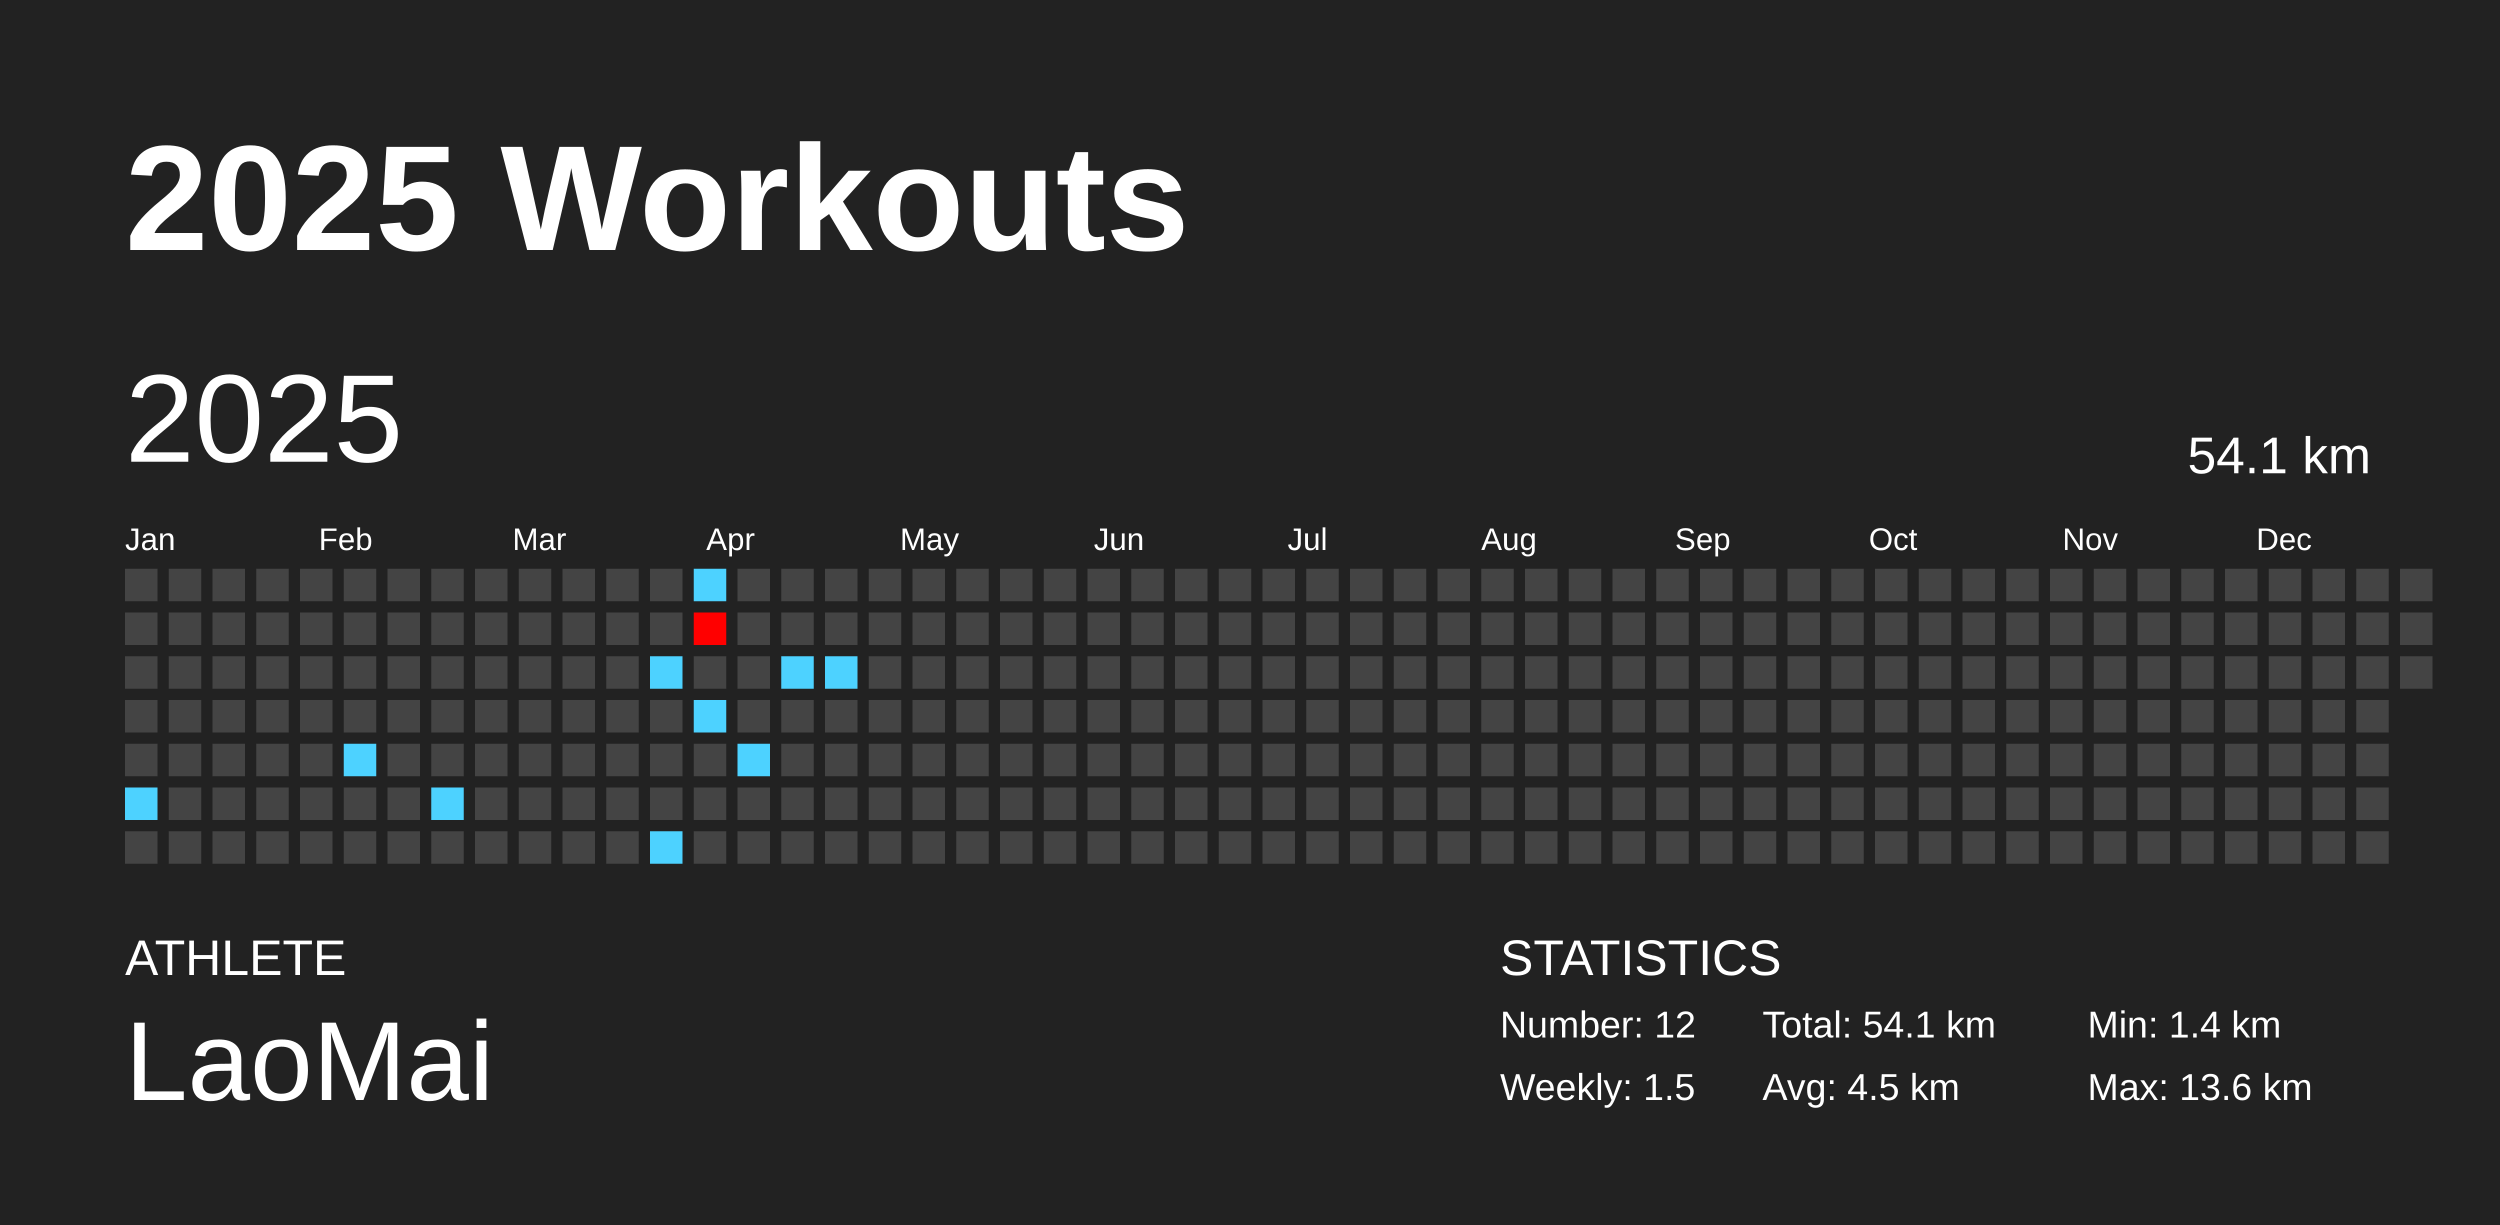
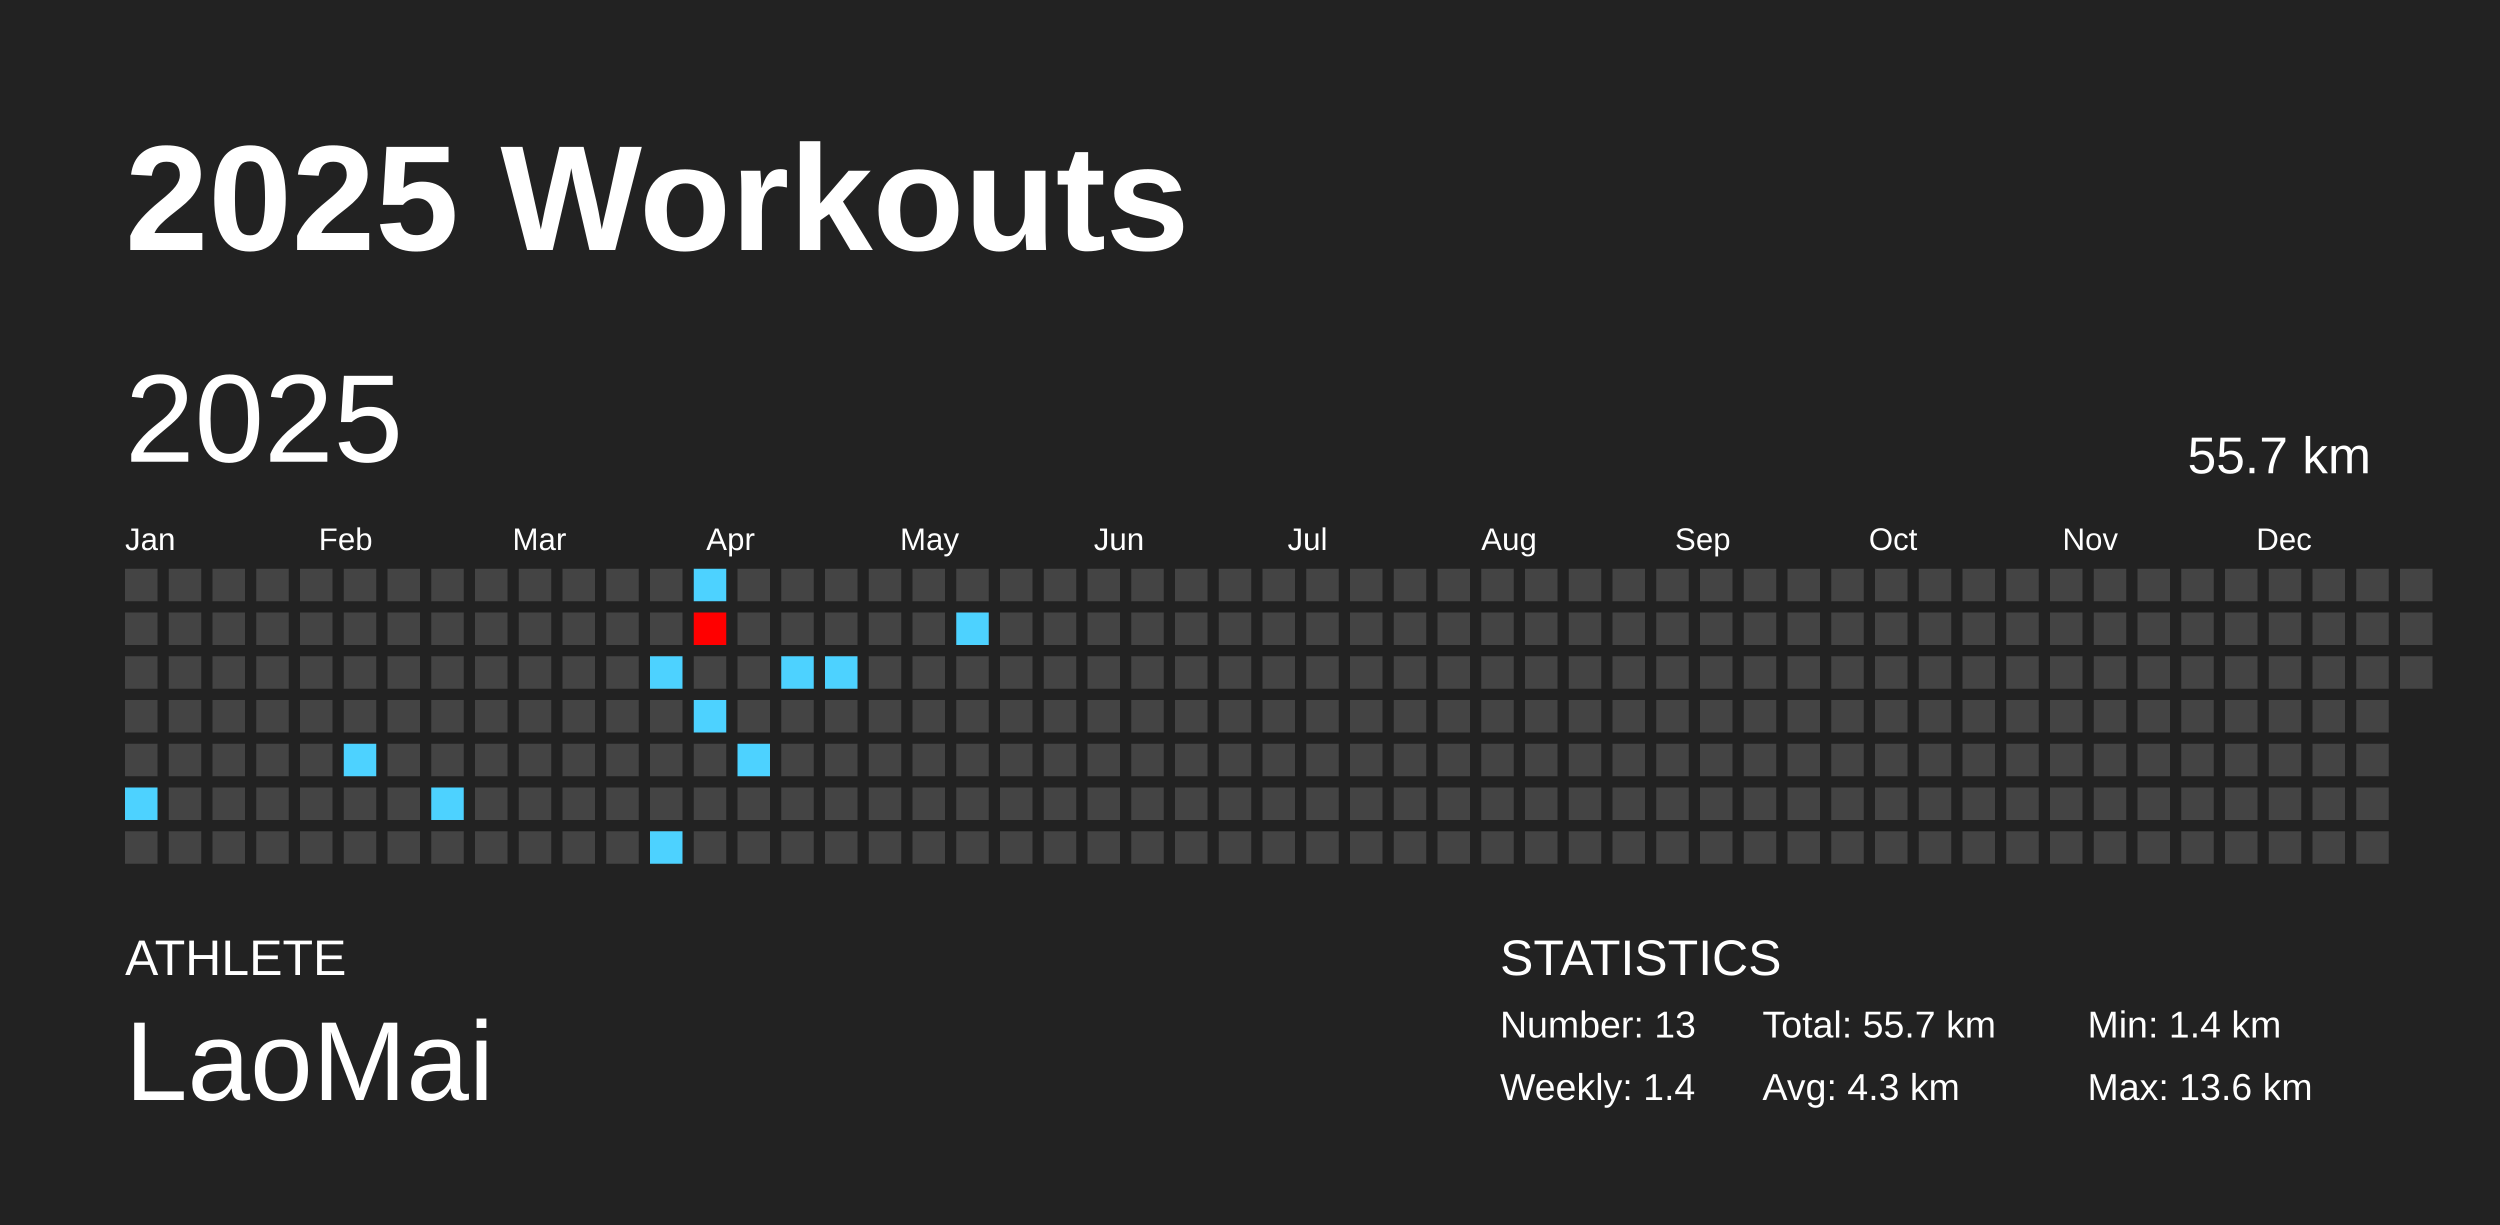
<svg xmlns="http://www.w3.org/2000/svg" baseProfile="full" height="98mm" version="1.1" viewBox="0,0,200,98" width="200mm">
  <defs />
  <rect fill="#222222" height="98" width="200" x="0" y="0" />
  <text fill="#FFFFFF" style="font-size:12px; font-family:Arial; font-weight:bold;" x="10" y="20">2025 Workouts</text>
  <text fill="#FFFFFF" style="font-size:4px; font-family:Arial" x="10" y="78">ATHLETE</text>
  <text fill="#FFFFFF" style="font-size:9px; font-family:Arial" x="10" y="88">LaoMai</text>
  <text fill="#FFFFFF" style="font-size:4px; font-family:Arial" x="120" y="78">STATISTICS</text>
-   <text fill="#FFFFFF" style="font-size:3px; font-family:Arial" x="120" y="83">Number: 12</text>
-   <text fill="#FFFFFF" style="font-size:3px; font-family:Arial" x="120" y="88">Weekly: 1.5</text>
-   <text fill="#FFFFFF" style="font-size:3px; font-family:Arial" x="141" y="83">Total: 54.1 km</text>
-   <text fill="#FFFFFF" style="font-size:3px; font-family:Arial" x="141" y="88">Avg: 4.5 km</text>
+   <text fill="#FFFFFF" style="font-size:3px; font-family:Arial" x="120" y="83">Number: 13</text>
+   <text fill="#FFFFFF" style="font-size:3px; font-family:Arial" x="120" y="88">Weekly: 1.4</text>
+   <text fill="#FFFFFF" style="font-size:3px; font-family:Arial" x="141" y="83">Total: 55.7 km</text>
+   <text fill="#FFFFFF" style="font-size:3px; font-family:Arial" x="141" y="88">Avg: 4.3 km</text>
  <text fill="#FFFFFF" style="font-size:3px; font-family:Arial" x="167" y="83">Min: 1.4 km</text>
  <text fill="#FFFFFF" style="font-size:3px; font-family:Arial" x="167" y="88">Max: 13.6 km</text>
  <text dominant-baseline="hanging" fill="#FFFFFF" style="font-size:10.0px; font-family:Arial;" x="10" y="30">2025</text>
-   <text dominant-baseline="hanging" fill="#FFFFFF" style="font-size:4.125px; font-family:Arial;" x="175" y="35">54.1 km</text>
+   <text dominant-baseline="hanging" fill="#FFFFFF" style="font-size:4.125px; font-family:Arial;" x="175" y="35">55.7 km</text>
  <text fill="#FFFFFF" style="font-size:2.5px; font-family:Arial" x="10.0" y="44">Jan</text>
  <text fill="#FFFFFF" style="font-size:2.5px; font-family:Arial" x="25.5" y="44">Feb</text>
  <text fill="#FFFFFF" style="font-size:2.5px; font-family:Arial" x="41.0" y="44">Mar</text>
  <text fill="#FFFFFF" style="font-size:2.5px; font-family:Arial" x="56.5" y="44">Apr</text>
  <text fill="#FFFFFF" style="font-size:2.5px; font-family:Arial" x="72.0" y="44">May</text>
  <text fill="#FFFFFF" style="font-size:2.5px; font-family:Arial" x="87.5" y="44">Jun</text>
  <text fill="#FFFFFF" style="font-size:2.5px; font-family:Arial" x="103.0" y="44">Jul</text>
  <text fill="#FFFFFF" style="font-size:2.5px; font-family:Arial" x="118.5" y="44">Aug</text>
  <text fill="#FFFFFF" style="font-size:2.5px; font-family:Arial" x="134.0" y="44">Sep</text>
  <text fill="#FFFFFF" style="font-size:2.5px; font-family:Arial" x="149.5" y="44">Oct</text>
  <text fill="#FFFFFF" style="font-size:2.5px; font-family:Arial" x="165.0" y="44">Nov</text>
  <text fill="#FFFFFF" style="font-size:2.5px; font-family:Arial" x="180.5" y="44">Dec</text>
  <rect fill="#444444" height="2.6" width="2.6" x="10.0" y="45.5" />
  <rect fill="#444444" height="2.6" width="2.6" x="10.0" y="49.0" />
  <rect fill="#444444" height="2.6" width="2.6" x="10.0" y="52.5" />
  <rect fill="#444444" height="2.6" width="2.6" x="10.0" y="56.0" />
  <rect fill="#444444" height="2.6" width="2.6" x="10.0" y="59.5" />
  <rect fill="#4dd2ff" height="2.6" width="2.6" x="10.0" y="63.0" />
  <rect fill="#444444" height="2.6" width="2.6" x="10.0" y="66.5" />
  <rect fill="#444444" height="2.6" width="2.6" x="13.5" y="45.5" />
  <rect fill="#444444" height="2.6" width="2.6" x="13.5" y="49.0" />
  <rect fill="#444444" height="2.6" width="2.6" x="13.5" y="52.5" />
  <rect fill="#444444" height="2.6" width="2.6" x="13.5" y="56.0" />
  <rect fill="#444444" height="2.6" width="2.6" x="13.5" y="59.5" />
  <rect fill="#444444" height="2.6" width="2.6" x="13.5" y="63.0" />
  <rect fill="#444444" height="2.6" width="2.6" x="13.5" y="66.5" />
  <rect fill="#444444" height="2.6" width="2.6" x="17.0" y="45.5" />
  <rect fill="#444444" height="2.6" width="2.6" x="17.0" y="49.0" />
  <rect fill="#444444" height="2.6" width="2.6" x="17.0" y="52.5" />
  <rect fill="#444444" height="2.6" width="2.6" x="17.0" y="56.0" />
  <rect fill="#444444" height="2.6" width="2.6" x="17.0" y="59.5" />
  <rect fill="#444444" height="2.6" width="2.6" x="17.0" y="63.0" />
  <rect fill="#444444" height="2.6" width="2.6" x="17.0" y="66.5" />
  <rect fill="#444444" height="2.6" width="2.6" x="20.5" y="45.5" />
  <rect fill="#444444" height="2.6" width="2.6" x="20.5" y="49.0" />
  <rect fill="#444444" height="2.6" width="2.6" x="20.5" y="52.5" />
  <rect fill="#444444" height="2.6" width="2.6" x="20.5" y="56.0" />
  <rect fill="#444444" height="2.6" width="2.6" x="20.5" y="59.5" />
  <rect fill="#444444" height="2.6" width="2.6" x="20.5" y="63.0" />
  <rect fill="#444444" height="2.6" width="2.6" x="20.5" y="66.5" />
  <rect fill="#444444" height="2.6" width="2.6" x="24.0" y="45.5" />
  <rect fill="#444444" height="2.6" width="2.6" x="24.0" y="49.0" />
  <rect fill="#444444" height="2.6" width="2.6" x="24.0" y="52.5" />
  <rect fill="#444444" height="2.6" width="2.6" x="24.0" y="56.0" />
  <rect fill="#444444" height="2.6" width="2.6" x="24.0" y="59.5" />
  <rect fill="#444444" height="2.6" width="2.6" x="24.0" y="63.0" />
  <rect fill="#444444" height="2.6" width="2.6" x="24.0" y="66.5" />
  <rect fill="#444444" height="2.6" width="2.6" x="27.5" y="45.5" />
  <rect fill="#444444" height="2.6" width="2.6" x="27.5" y="49.0" />
  <rect fill="#444444" height="2.6" width="2.6" x="27.5" y="52.5" />
  <rect fill="#444444" height="2.6" width="2.6" x="27.5" y="56.0" />
  <rect fill="#4dd2ff" height="2.6" width="2.6" x="27.5" y="59.5" />
  <rect fill="#444444" height="2.6" width="2.6" x="27.5" y="63.0" />
  <rect fill="#444444" height="2.6" width="2.6" x="27.5" y="66.5" />
  <rect fill="#444444" height="2.6" width="2.6" x="31.0" y="45.5" />
  <rect fill="#444444" height="2.6" width="2.6" x="31.0" y="49.0" />
  <rect fill="#444444" height="2.6" width="2.6" x="31.0" y="52.5" />
  <rect fill="#444444" height="2.6" width="2.6" x="31.0" y="56.0" />
  <rect fill="#444444" height="2.6" width="2.6" x="31.0" y="59.5" />
  <rect fill="#444444" height="2.6" width="2.6" x="31.0" y="63.0" />
  <rect fill="#444444" height="2.6" width="2.6" x="31.0" y="66.5" />
  <rect fill="#444444" height="2.6" width="2.6" x="34.5" y="45.5" />
  <rect fill="#444444" height="2.6" width="2.6" x="34.5" y="49.0" />
  <rect fill="#444444" height="2.6" width="2.6" x="34.5" y="52.5" />
  <rect fill="#444444" height="2.6" width="2.6" x="34.5" y="56.0" />
  <rect fill="#444444" height="2.6" width="2.6" x="34.5" y="59.5" />
  <rect fill="#4dd2ff" height="2.6" width="2.6" x="34.5" y="63.0" />
  <rect fill="#444444" height="2.6" width="2.6" x="34.5" y="66.5" />
  <rect fill="#444444" height="2.6" width="2.6" x="38.0" y="45.5" />
  <rect fill="#444444" height="2.6" width="2.6" x="38.0" y="49.0" />
  <rect fill="#444444" height="2.6" width="2.6" x="38.0" y="52.5" />
  <rect fill="#444444" height="2.6" width="2.6" x="38.0" y="56.0" />
  <rect fill="#444444" height="2.6" width="2.6" x="38.0" y="59.5" />
  <rect fill="#444444" height="2.6" width="2.6" x="38.0" y="63.0" />
  <rect fill="#444444" height="2.6" width="2.6" x="38.0" y="66.5" />
  <rect fill="#444444" height="2.6" width="2.6" x="41.5" y="45.5" />
  <rect fill="#444444" height="2.6" width="2.6" x="41.5" y="49.0" />
  <rect fill="#444444" height="2.6" width="2.6" x="41.5" y="52.5" />
  <rect fill="#444444" height="2.6" width="2.6" x="41.5" y="56.0" />
  <rect fill="#444444" height="2.6" width="2.6" x="41.5" y="59.5" />
  <rect fill="#444444" height="2.6" width="2.6" x="41.5" y="63.0" />
  <rect fill="#444444" height="2.6" width="2.6" x="41.5" y="66.5" />
  <rect fill="#444444" height="2.6" width="2.6" x="45.0" y="45.5" />
  <rect fill="#444444" height="2.6" width="2.6" x="45.0" y="49.0" />
  <rect fill="#444444" height="2.6" width="2.6" x="45.0" y="52.5" />
  <rect fill="#444444" height="2.6" width="2.6" x="45.0" y="56.0" />
  <rect fill="#444444" height="2.6" width="2.6" x="45.0" y="59.5" />
  <rect fill="#444444" height="2.6" width="2.6" x="45.0" y="63.0" />
  <rect fill="#444444" height="2.6" width="2.6" x="45.0" y="66.5" />
  <rect fill="#444444" height="2.6" width="2.6" x="48.5" y="45.5" />
  <rect fill="#444444" height="2.6" width="2.6" x="48.5" y="49.0" />
  <rect fill="#444444" height="2.6" width="2.6" x="48.5" y="52.5" />
  <rect fill="#444444" height="2.6" width="2.6" x="48.5" y="56.0" />
  <rect fill="#444444" height="2.6" width="2.6" x="48.5" y="59.5" />
  <rect fill="#444444" height="2.6" width="2.6" x="48.5" y="63.0" />
  <rect fill="#444444" height="2.6" width="2.6" x="48.5" y="66.5" />
  <rect fill="#444444" height="2.6" width="2.6" x="52.0" y="45.5" />
  <rect fill="#444444" height="2.6" width="2.6" x="52.0" y="49.0" />
  <rect fill="#4dd2ff" height="2.6" width="2.6" x="52.0" y="52.5" />
  <rect fill="#444444" height="2.6" width="2.6" x="52.0" y="56.0" />
  <rect fill="#444444" height="2.6" width="2.6" x="52.0" y="59.5" />
  <rect fill="#444444" height="2.6" width="2.6" x="52.0" y="63.0" />
  <rect fill="#4dd2ff" height="2.6" width="2.6" x="52.0" y="66.5" />
  <rect fill="#4dd2ff" height="2.6" width="2.6" x="55.5" y="45.5" />
  <rect fill="red" height="2.6" width="2.6" x="55.5" y="49.0" />
  <rect fill="#444444" height="2.6" width="2.6" x="55.5" y="52.5" />
  <rect fill="#4dd2ff" height="2.6" width="2.6" x="55.5" y="56.0" />
  <rect fill="#444444" height="2.6" width="2.6" x="55.5" y="59.5" />
  <rect fill="#444444" height="2.6" width="2.6" x="55.5" y="63.0" />
  <rect fill="#444444" height="2.6" width="2.6" x="55.5" y="66.5" />
  <rect fill="#444444" height="2.6" width="2.6" x="59.0" y="45.5" />
  <rect fill="#444444" height="2.6" width="2.6" x="59.0" y="49.0" />
  <rect fill="#444444" height="2.6" width="2.6" x="59.0" y="52.5" />
  <rect fill="#444444" height="2.6" width="2.6" x="59.0" y="56.0" />
  <rect fill="#4dd2ff" height="2.6" width="2.6" x="59.0" y="59.5" />
  <rect fill="#444444" height="2.6" width="2.6" x="59.0" y="63.0" />
  <rect fill="#444444" height="2.6" width="2.6" x="59.0" y="66.5" />
  <rect fill="#444444" height="2.6" width="2.6" x="62.5" y="45.5" />
  <rect fill="#444444" height="2.6" width="2.6" x="62.5" y="49.0" />
  <rect fill="#4dd2ff" height="2.6" width="2.6" x="62.5" y="52.5" />
  <rect fill="#444444" height="2.6" width="2.6" x="62.5" y="56.0" />
  <rect fill="#444444" height="2.6" width="2.6" x="62.5" y="59.5" />
  <rect fill="#444444" height="2.6" width="2.6" x="62.5" y="63.0" />
  <rect fill="#444444" height="2.6" width="2.6" x="62.5" y="66.5" />
  <rect fill="#444444" height="2.6" width="2.6" x="66.0" y="45.5" />
  <rect fill="#444444" height="2.6" width="2.6" x="66.0" y="49.0" />
  <rect fill="#4dd2ff" height="2.6" width="2.6" x="66.0" y="52.5" />
  <rect fill="#444444" height="2.6" width="2.6" x="66.0" y="56.0" />
  <rect fill="#444444" height="2.6" width="2.6" x="66.0" y="59.5" />
  <rect fill="#444444" height="2.6" width="2.6" x="66.0" y="63.0" />
  <rect fill="#444444" height="2.6" width="2.6" x="66.0" y="66.5" />
  <rect fill="#444444" height="2.6" width="2.6" x="69.5" y="45.5" />
  <rect fill="#444444" height="2.6" width="2.6" x="69.5" y="49.0" />
  <rect fill="#444444" height="2.6" width="2.6" x="69.5" y="52.5" />
  <rect fill="#444444" height="2.6" width="2.6" x="69.5" y="56.0" />
  <rect fill="#444444" height="2.6" width="2.6" x="69.5" y="59.5" />
  <rect fill="#444444" height="2.6" width="2.6" x="69.5" y="63.0" />
  <rect fill="#444444" height="2.6" width="2.6" x="69.5" y="66.5" />
  <rect fill="#444444" height="2.6" width="2.6" x="73.0" y="45.5" />
  <rect fill="#444444" height="2.6" width="2.6" x="73.0" y="49.0" />
  <rect fill="#444444" height="2.6" width="2.6" x="73.0" y="52.5" />
  <rect fill="#444444" height="2.6" width="2.6" x="73.0" y="56.0" />
  <rect fill="#444444" height="2.6" width="2.6" x="73.0" y="59.5" />
  <rect fill="#444444" height="2.6" width="2.6" x="73.0" y="63.0" />
  <rect fill="#444444" height="2.6" width="2.6" x="73.0" y="66.5" />
  <rect fill="#444444" height="2.6" width="2.6" x="76.5" y="45.5" />
-   <rect fill="#444444" height="2.6" width="2.6" x="76.5" y="49.0" />
+   <rect fill="#4dd2ff" height="2.6" width="2.6" x="76.5" y="49.0" />
  <rect fill="#444444" height="2.6" width="2.6" x="76.5" y="52.5" />
  <rect fill="#444444" height="2.6" width="2.6" x="76.5" y="56.0" />
  <rect fill="#444444" height="2.6" width="2.6" x="76.5" y="59.5" />
  <rect fill="#444444" height="2.6" width="2.6" x="76.5" y="63.0" />
  <rect fill="#444444" height="2.6" width="2.6" x="76.5" y="66.5" />
  <rect fill="#444444" height="2.6" width="2.6" x="80.0" y="45.5" />
  <rect fill="#444444" height="2.6" width="2.6" x="80.0" y="49.0" />
  <rect fill="#444444" height="2.6" width="2.6" x="80.0" y="52.5" />
  <rect fill="#444444" height="2.6" width="2.6" x="80.0" y="56.0" />
  <rect fill="#444444" height="2.6" width="2.6" x="80.0" y="59.5" />
  <rect fill="#444444" height="2.6" width="2.6" x="80.0" y="63.0" />
  <rect fill="#444444" height="2.6" width="2.6" x="80.0" y="66.5" />
  <rect fill="#444444" height="2.6" width="2.6" x="83.5" y="45.5" />
  <rect fill="#444444" height="2.6" width="2.6" x="83.5" y="49.0" />
  <rect fill="#444444" height="2.6" width="2.6" x="83.5" y="52.5" />
  <rect fill="#444444" height="2.6" width="2.6" x="83.5" y="56.0" />
  <rect fill="#444444" height="2.6" width="2.6" x="83.5" y="59.5" />
  <rect fill="#444444" height="2.6" width="2.6" x="83.5" y="63.0" />
  <rect fill="#444444" height="2.6" width="2.6" x="83.5" y="66.5" />
  <rect fill="#444444" height="2.6" width="2.6" x="87.0" y="45.5" />
  <rect fill="#444444" height="2.6" width="2.6" x="87.0" y="49.0" />
  <rect fill="#444444" height="2.6" width="2.6" x="87.0" y="52.5" />
  <rect fill="#444444" height="2.6" width="2.6" x="87.0" y="56.0" />
  <rect fill="#444444" height="2.6" width="2.6" x="87.0" y="59.5" />
  <rect fill="#444444" height="2.6" width="2.6" x="87.0" y="63.0" />
  <rect fill="#444444" height="2.6" width="2.6" x="87.0" y="66.5" />
  <rect fill="#444444" height="2.6" width="2.6" x="90.5" y="45.5" />
  <rect fill="#444444" height="2.6" width="2.6" x="90.5" y="49.0" />
  <rect fill="#444444" height="2.6" width="2.6" x="90.5" y="52.5" />
  <rect fill="#444444" height="2.6" width="2.6" x="90.5" y="56.0" />
  <rect fill="#444444" height="2.6" width="2.6" x="90.5" y="59.5" />
  <rect fill="#444444" height="2.6" width="2.6" x="90.5" y="63.0" />
  <rect fill="#444444" height="2.6" width="2.6" x="90.5" y="66.5" />
  <rect fill="#444444" height="2.6" width="2.6" x="94.0" y="45.5" />
  <rect fill="#444444" height="2.6" width="2.6" x="94.0" y="49.0" />
  <rect fill="#444444" height="2.6" width="2.6" x="94.0" y="52.5" />
  <rect fill="#444444" height="2.6" width="2.6" x="94.0" y="56.0" />
  <rect fill="#444444" height="2.6" width="2.6" x="94.0" y="59.5" />
  <rect fill="#444444" height="2.6" width="2.6" x="94.0" y="63.0" />
  <rect fill="#444444" height="2.6" width="2.6" x="94.0" y="66.5" />
  <rect fill="#444444" height="2.6" width="2.6" x="97.5" y="45.5" />
  <rect fill="#444444" height="2.6" width="2.6" x="97.5" y="49.0" />
  <rect fill="#444444" height="2.6" width="2.6" x="97.5" y="52.5" />
  <rect fill="#444444" height="2.6" width="2.6" x="97.5" y="56.0" />
  <rect fill="#444444" height="2.6" width="2.6" x="97.5" y="59.5" />
  <rect fill="#444444" height="2.6" width="2.6" x="97.5" y="63.0" />
  <rect fill="#444444" height="2.6" width="2.6" x="97.5" y="66.5" />
  <rect fill="#444444" height="2.6" width="2.6" x="101.0" y="45.5" />
  <rect fill="#444444" height="2.6" width="2.6" x="101.0" y="49.0" />
  <rect fill="#444444" height="2.6" width="2.6" x="101.0" y="52.5" />
  <rect fill="#444444" height="2.6" width="2.6" x="101.0" y="56.0" />
  <rect fill="#444444" height="2.6" width="2.6" x="101.0" y="59.5" />
  <rect fill="#444444" height="2.6" width="2.6" x="101.0" y="63.0" />
  <rect fill="#444444" height="2.6" width="2.6" x="101.0" y="66.5" />
  <rect fill="#444444" height="2.6" width="2.6" x="104.5" y="45.5" />
  <rect fill="#444444" height="2.6" width="2.6" x="104.5" y="49.0" />
  <rect fill="#444444" height="2.6" width="2.6" x="104.5" y="52.5" />
  <rect fill="#444444" height="2.6" width="2.6" x="104.5" y="56.0" />
  <rect fill="#444444" height="2.6" width="2.6" x="104.5" y="59.5" />
  <rect fill="#444444" height="2.6" width="2.6" x="104.5" y="63.0" />
  <rect fill="#444444" height="2.6" width="2.6" x="104.5" y="66.5" />
  <rect fill="#444444" height="2.6" width="2.6" x="108.0" y="45.5" />
  <rect fill="#444444" height="2.6" width="2.6" x="108.0" y="49.0" />
  <rect fill="#444444" height="2.6" width="2.6" x="108.0" y="52.5" />
  <rect fill="#444444" height="2.6" width="2.6" x="108.0" y="56.0" />
  <rect fill="#444444" height="2.6" width="2.6" x="108.0" y="59.5" />
  <rect fill="#444444" height="2.6" width="2.6" x="108.0" y="63.0" />
  <rect fill="#444444" height="2.6" width="2.6" x="108.0" y="66.5" />
  <rect fill="#444444" height="2.6" width="2.6" x="111.5" y="45.5" />
  <rect fill="#444444" height="2.6" width="2.6" x="111.5" y="49.0" />
  <rect fill="#444444" height="2.6" width="2.6" x="111.5" y="52.5" />
  <rect fill="#444444" height="2.6" width="2.6" x="111.5" y="56.0" />
  <rect fill="#444444" height="2.6" width="2.6" x="111.5" y="59.5" />
  <rect fill="#444444" height="2.6" width="2.6" x="111.5" y="63.0" />
  <rect fill="#444444" height="2.6" width="2.6" x="111.5" y="66.5" />
  <rect fill="#444444" height="2.6" width="2.6" x="115.0" y="45.5" />
  <rect fill="#444444" height="2.6" width="2.6" x="115.0" y="49.0" />
  <rect fill="#444444" height="2.6" width="2.6" x="115.0" y="52.5" />
  <rect fill="#444444" height="2.6" width="2.6" x="115.0" y="56.0" />
  <rect fill="#444444" height="2.6" width="2.6" x="115.0" y="59.5" />
  <rect fill="#444444" height="2.6" width="2.6" x="115.0" y="63.0" />
  <rect fill="#444444" height="2.6" width="2.6" x="115.0" y="66.5" />
  <rect fill="#444444" height="2.6" width="2.6" x="118.5" y="45.5" />
  <rect fill="#444444" height="2.6" width="2.6" x="118.5" y="49.0" />
  <rect fill="#444444" height="2.6" width="2.6" x="118.5" y="52.5" />
  <rect fill="#444444" height="2.6" width="2.6" x="118.5" y="56.0" />
  <rect fill="#444444" height="2.6" width="2.6" x="118.5" y="59.5" />
  <rect fill="#444444" height="2.6" width="2.6" x="118.5" y="63.0" />
  <rect fill="#444444" height="2.6" width="2.6" x="118.5" y="66.5" />
  <rect fill="#444444" height="2.6" width="2.6" x="122.0" y="45.5" />
  <rect fill="#444444" height="2.6" width="2.6" x="122.0" y="49.0" />
  <rect fill="#444444" height="2.6" width="2.6" x="122.0" y="52.5" />
  <rect fill="#444444" height="2.6" width="2.6" x="122.0" y="56.0" />
  <rect fill="#444444" height="2.6" width="2.6" x="122.0" y="59.5" />
  <rect fill="#444444" height="2.6" width="2.6" x="122.0" y="63.0" />
  <rect fill="#444444" height="2.6" width="2.6" x="122.0" y="66.5" />
  <rect fill="#444444" height="2.6" width="2.6" x="125.5" y="45.5" />
  <rect fill="#444444" height="2.6" width="2.6" x="125.5" y="49.0" />
  <rect fill="#444444" height="2.6" width="2.6" x="125.5" y="52.5" />
  <rect fill="#444444" height="2.6" width="2.6" x="125.5" y="56.0" />
  <rect fill="#444444" height="2.6" width="2.6" x="125.5" y="59.5" />
  <rect fill="#444444" height="2.6" width="2.6" x="125.5" y="63.0" />
  <rect fill="#444444" height="2.6" width="2.6" x="125.5" y="66.5" />
  <rect fill="#444444" height="2.6" width="2.6" x="129.0" y="45.5" />
  <rect fill="#444444" height="2.6" width="2.6" x="129.0" y="49.0" />
  <rect fill="#444444" height="2.6" width="2.6" x="129.0" y="52.5" />
  <rect fill="#444444" height="2.6" width="2.6" x="129.0" y="56.0" />
  <rect fill="#444444" height="2.6" width="2.6" x="129.0" y="59.5" />
  <rect fill="#444444" height="2.6" width="2.6" x="129.0" y="63.0" />
  <rect fill="#444444" height="2.6" width="2.6" x="129.0" y="66.5" />
  <rect fill="#444444" height="2.6" width="2.6" x="132.5" y="45.5" />
  <rect fill="#444444" height="2.6" width="2.6" x="132.5" y="49.0" />
  <rect fill="#444444" height="2.6" width="2.6" x="132.5" y="52.5" />
  <rect fill="#444444" height="2.6" width="2.6" x="132.5" y="56.0" />
  <rect fill="#444444" height="2.6" width="2.6" x="132.5" y="59.5" />
  <rect fill="#444444" height="2.6" width="2.6" x="132.5" y="63.0" />
  <rect fill="#444444" height="2.6" width="2.6" x="132.5" y="66.5" />
  <rect fill="#444444" height="2.6" width="2.6" x="136.0" y="45.5" />
  <rect fill="#444444" height="2.6" width="2.6" x="136.0" y="49.0" />
  <rect fill="#444444" height="2.6" width="2.6" x="136.0" y="52.5" />
  <rect fill="#444444" height="2.6" width="2.6" x="136.0" y="56.0" />
  <rect fill="#444444" height="2.6" width="2.6" x="136.0" y="59.5" />
  <rect fill="#444444" height="2.6" width="2.6" x="136.0" y="63.0" />
  <rect fill="#444444" height="2.6" width="2.6" x="136.0" y="66.5" />
  <rect fill="#444444" height="2.6" width="2.6" x="139.5" y="45.5" />
  <rect fill="#444444" height="2.6" width="2.6" x="139.5" y="49.0" />
  <rect fill="#444444" height="2.6" width="2.6" x="139.5" y="52.5" />
  <rect fill="#444444" height="2.6" width="2.6" x="139.5" y="56.0" />
  <rect fill="#444444" height="2.6" width="2.6" x="139.5" y="59.5" />
  <rect fill="#444444" height="2.6" width="2.6" x="139.5" y="63.0" />
  <rect fill="#444444" height="2.6" width="2.6" x="139.5" y="66.5" />
  <rect fill="#444444" height="2.6" width="2.6" x="143.0" y="45.5" />
  <rect fill="#444444" height="2.6" width="2.6" x="143.0" y="49.0" />
  <rect fill="#444444" height="2.6" width="2.6" x="143.0" y="52.5" />
  <rect fill="#444444" height="2.6" width="2.6" x="143.0" y="56.0" />
  <rect fill="#444444" height="2.6" width="2.6" x="143.0" y="59.5" />
  <rect fill="#444444" height="2.6" width="2.6" x="143.0" y="63.0" />
  <rect fill="#444444" height="2.6" width="2.6" x="143.0" y="66.5" />
  <rect fill="#444444" height="2.6" width="2.6" x="146.5" y="45.5" />
  <rect fill="#444444" height="2.6" width="2.6" x="146.5" y="49.0" />
  <rect fill="#444444" height="2.6" width="2.6" x="146.5" y="52.5" />
  <rect fill="#444444" height="2.6" width="2.6" x="146.5" y="56.0" />
  <rect fill="#444444" height="2.6" width="2.6" x="146.5" y="59.5" />
  <rect fill="#444444" height="2.6" width="2.6" x="146.5" y="63.0" />
  <rect fill="#444444" height="2.6" width="2.6" x="146.5" y="66.5" />
  <rect fill="#444444" height="2.6" width="2.6" x="150.0" y="45.5" />
  <rect fill="#444444" height="2.6" width="2.6" x="150.0" y="49.0" />
  <rect fill="#444444" height="2.6" width="2.6" x="150.0" y="52.5" />
  <rect fill="#444444" height="2.6" width="2.6" x="150.0" y="56.0" />
  <rect fill="#444444" height="2.6" width="2.6" x="150.0" y="59.5" />
  <rect fill="#444444" height="2.6" width="2.6" x="150.0" y="63.0" />
  <rect fill="#444444" height="2.6" width="2.6" x="150.0" y="66.5" />
  <rect fill="#444444" height="2.6" width="2.6" x="153.5" y="45.5" />
  <rect fill="#444444" height="2.6" width="2.6" x="153.5" y="49.0" />
  <rect fill="#444444" height="2.6" width="2.6" x="153.5" y="52.5" />
  <rect fill="#444444" height="2.6" width="2.6" x="153.5" y="56.0" />
  <rect fill="#444444" height="2.6" width="2.6" x="153.5" y="59.5" />
  <rect fill="#444444" height="2.6" width="2.6" x="153.5" y="63.0" />
  <rect fill="#444444" height="2.6" width="2.6" x="153.5" y="66.5" />
  <rect fill="#444444" height="2.6" width="2.6" x="157.0" y="45.5" />
  <rect fill="#444444" height="2.6" width="2.6" x="157.0" y="49.0" />
  <rect fill="#444444" height="2.6" width="2.6" x="157.0" y="52.5" />
  <rect fill="#444444" height="2.6" width="2.6" x="157.0" y="56.0" />
  <rect fill="#444444" height="2.6" width="2.6" x="157.0" y="59.5" />
  <rect fill="#444444" height="2.6" width="2.6" x="157.0" y="63.0" />
  <rect fill="#444444" height="2.6" width="2.6" x="157.0" y="66.5" />
  <rect fill="#444444" height="2.6" width="2.6" x="160.5" y="45.5" />
  <rect fill="#444444" height="2.6" width="2.6" x="160.5" y="49.0" />
  <rect fill="#444444" height="2.6" width="2.6" x="160.5" y="52.5" />
  <rect fill="#444444" height="2.6" width="2.6" x="160.5" y="56.0" />
  <rect fill="#444444" height="2.6" width="2.6" x="160.5" y="59.5" />
  <rect fill="#444444" height="2.6" width="2.6" x="160.5" y="63.0" />
  <rect fill="#444444" height="2.6" width="2.6" x="160.5" y="66.5" />
  <rect fill="#444444" height="2.6" width="2.6" x="164.0" y="45.5" />
  <rect fill="#444444" height="2.6" width="2.6" x="164.0" y="49.0" />
  <rect fill="#444444" height="2.6" width="2.6" x="164.0" y="52.5" />
  <rect fill="#444444" height="2.6" width="2.6" x="164.0" y="56.0" />
  <rect fill="#444444" height="2.6" width="2.6" x="164.0" y="59.5" />
  <rect fill="#444444" height="2.6" width="2.6" x="164.0" y="63.0" />
  <rect fill="#444444" height="2.6" width="2.6" x="164.0" y="66.5" />
  <rect fill="#444444" height="2.6" width="2.6" x="167.5" y="45.5" />
  <rect fill="#444444" height="2.6" width="2.6" x="167.5" y="49.0" />
  <rect fill="#444444" height="2.6" width="2.6" x="167.5" y="52.5" />
  <rect fill="#444444" height="2.6" width="2.6" x="167.5" y="56.0" />
  <rect fill="#444444" height="2.6" width="2.6" x="167.5" y="59.5" />
  <rect fill="#444444" height="2.6" width="2.6" x="167.5" y="63.0" />
  <rect fill="#444444" height="2.6" width="2.6" x="167.5" y="66.5" />
  <rect fill="#444444" height="2.6" width="2.6" x="171.0" y="45.5" />
  <rect fill="#444444" height="2.6" width="2.6" x="171.0" y="49.0" />
  <rect fill="#444444" height="2.6" width="2.6" x="171.0" y="52.5" />
  <rect fill="#444444" height="2.6" width="2.6" x="171.0" y="56.0" />
  <rect fill="#444444" height="2.6" width="2.6" x="171.0" y="59.5" />
  <rect fill="#444444" height="2.6" width="2.6" x="171.0" y="63.0" />
  <rect fill="#444444" height="2.6" width="2.6" x="171.0" y="66.5" />
  <rect fill="#444444" height="2.6" width="2.6" x="174.5" y="45.5" />
  <rect fill="#444444" height="2.6" width="2.6" x="174.5" y="49.0" />
  <rect fill="#444444" height="2.6" width="2.6" x="174.5" y="52.5" />
  <rect fill="#444444" height="2.6" width="2.6" x="174.5" y="56.0" />
  <rect fill="#444444" height="2.6" width="2.6" x="174.5" y="59.5" />
  <rect fill="#444444" height="2.6" width="2.6" x="174.5" y="63.0" />
  <rect fill="#444444" height="2.6" width="2.6" x="174.5" y="66.5" />
  <rect fill="#444444" height="2.6" width="2.6" x="178.0" y="45.5" />
  <rect fill="#444444" height="2.6" width="2.6" x="178.0" y="49.0" />
  <rect fill="#444444" height="2.6" width="2.6" x="178.0" y="52.5" />
  <rect fill="#444444" height="2.6" width="2.6" x="178.0" y="56.0" />
  <rect fill="#444444" height="2.6" width="2.6" x="178.0" y="59.5" />
  <rect fill="#444444" height="2.6" width="2.6" x="178.0" y="63.0" />
  <rect fill="#444444" height="2.6" width="2.6" x="178.0" y="66.5" />
  <rect fill="#444444" height="2.6" width="2.6" x="181.5" y="45.5" />
  <rect fill="#444444" height="2.6" width="2.6" x="181.5" y="49.0" />
  <rect fill="#444444" height="2.6" width="2.6" x="181.5" y="52.5" />
  <rect fill="#444444" height="2.6" width="2.6" x="181.5" y="56.0" />
  <rect fill="#444444" height="2.6" width="2.6" x="181.5" y="59.5" />
  <rect fill="#444444" height="2.6" width="2.6" x="181.5" y="63.0" />
  <rect fill="#444444" height="2.6" width="2.6" x="181.5" y="66.5" />
  <rect fill="#444444" height="2.6" width="2.6" x="185.0" y="45.5" />
  <rect fill="#444444" height="2.6" width="2.6" x="185.0" y="49.0" />
  <rect fill="#444444" height="2.6" width="2.6" x="185.0" y="52.5" />
  <rect fill="#444444" height="2.6" width="2.6" x="185.0" y="56.0" />
  <rect fill="#444444" height="2.6" width="2.6" x="185.0" y="59.5" />
  <rect fill="#444444" height="2.6" width="2.6" x="185.0" y="63.0" />
  <rect fill="#444444" height="2.6" width="2.6" x="185.0" y="66.5" />
  <rect fill="#444444" height="2.6" width="2.6" x="188.5" y="45.5" />
  <rect fill="#444444" height="2.6" width="2.6" x="188.5" y="49.0" />
  <rect fill="#444444" height="2.6" width="2.6" x="188.5" y="52.5" />
  <rect fill="#444444" height="2.6" width="2.6" x="188.5" y="56.0" />
  <rect fill="#444444" height="2.6" width="2.6" x="188.5" y="59.5" />
  <rect fill="#444444" height="2.6" width="2.6" x="188.5" y="63.0" />
  <rect fill="#444444" height="2.6" width="2.6" x="188.5" y="66.5" />
  <rect fill="#444444" height="2.6" width="2.6" x="192.0" y="45.5" />
  <rect fill="#444444" height="2.6" width="2.6" x="192.0" y="49.0" />
  <rect fill="#444444" height="2.6" width="2.6" x="192.0" y="52.5" />
</svg>
